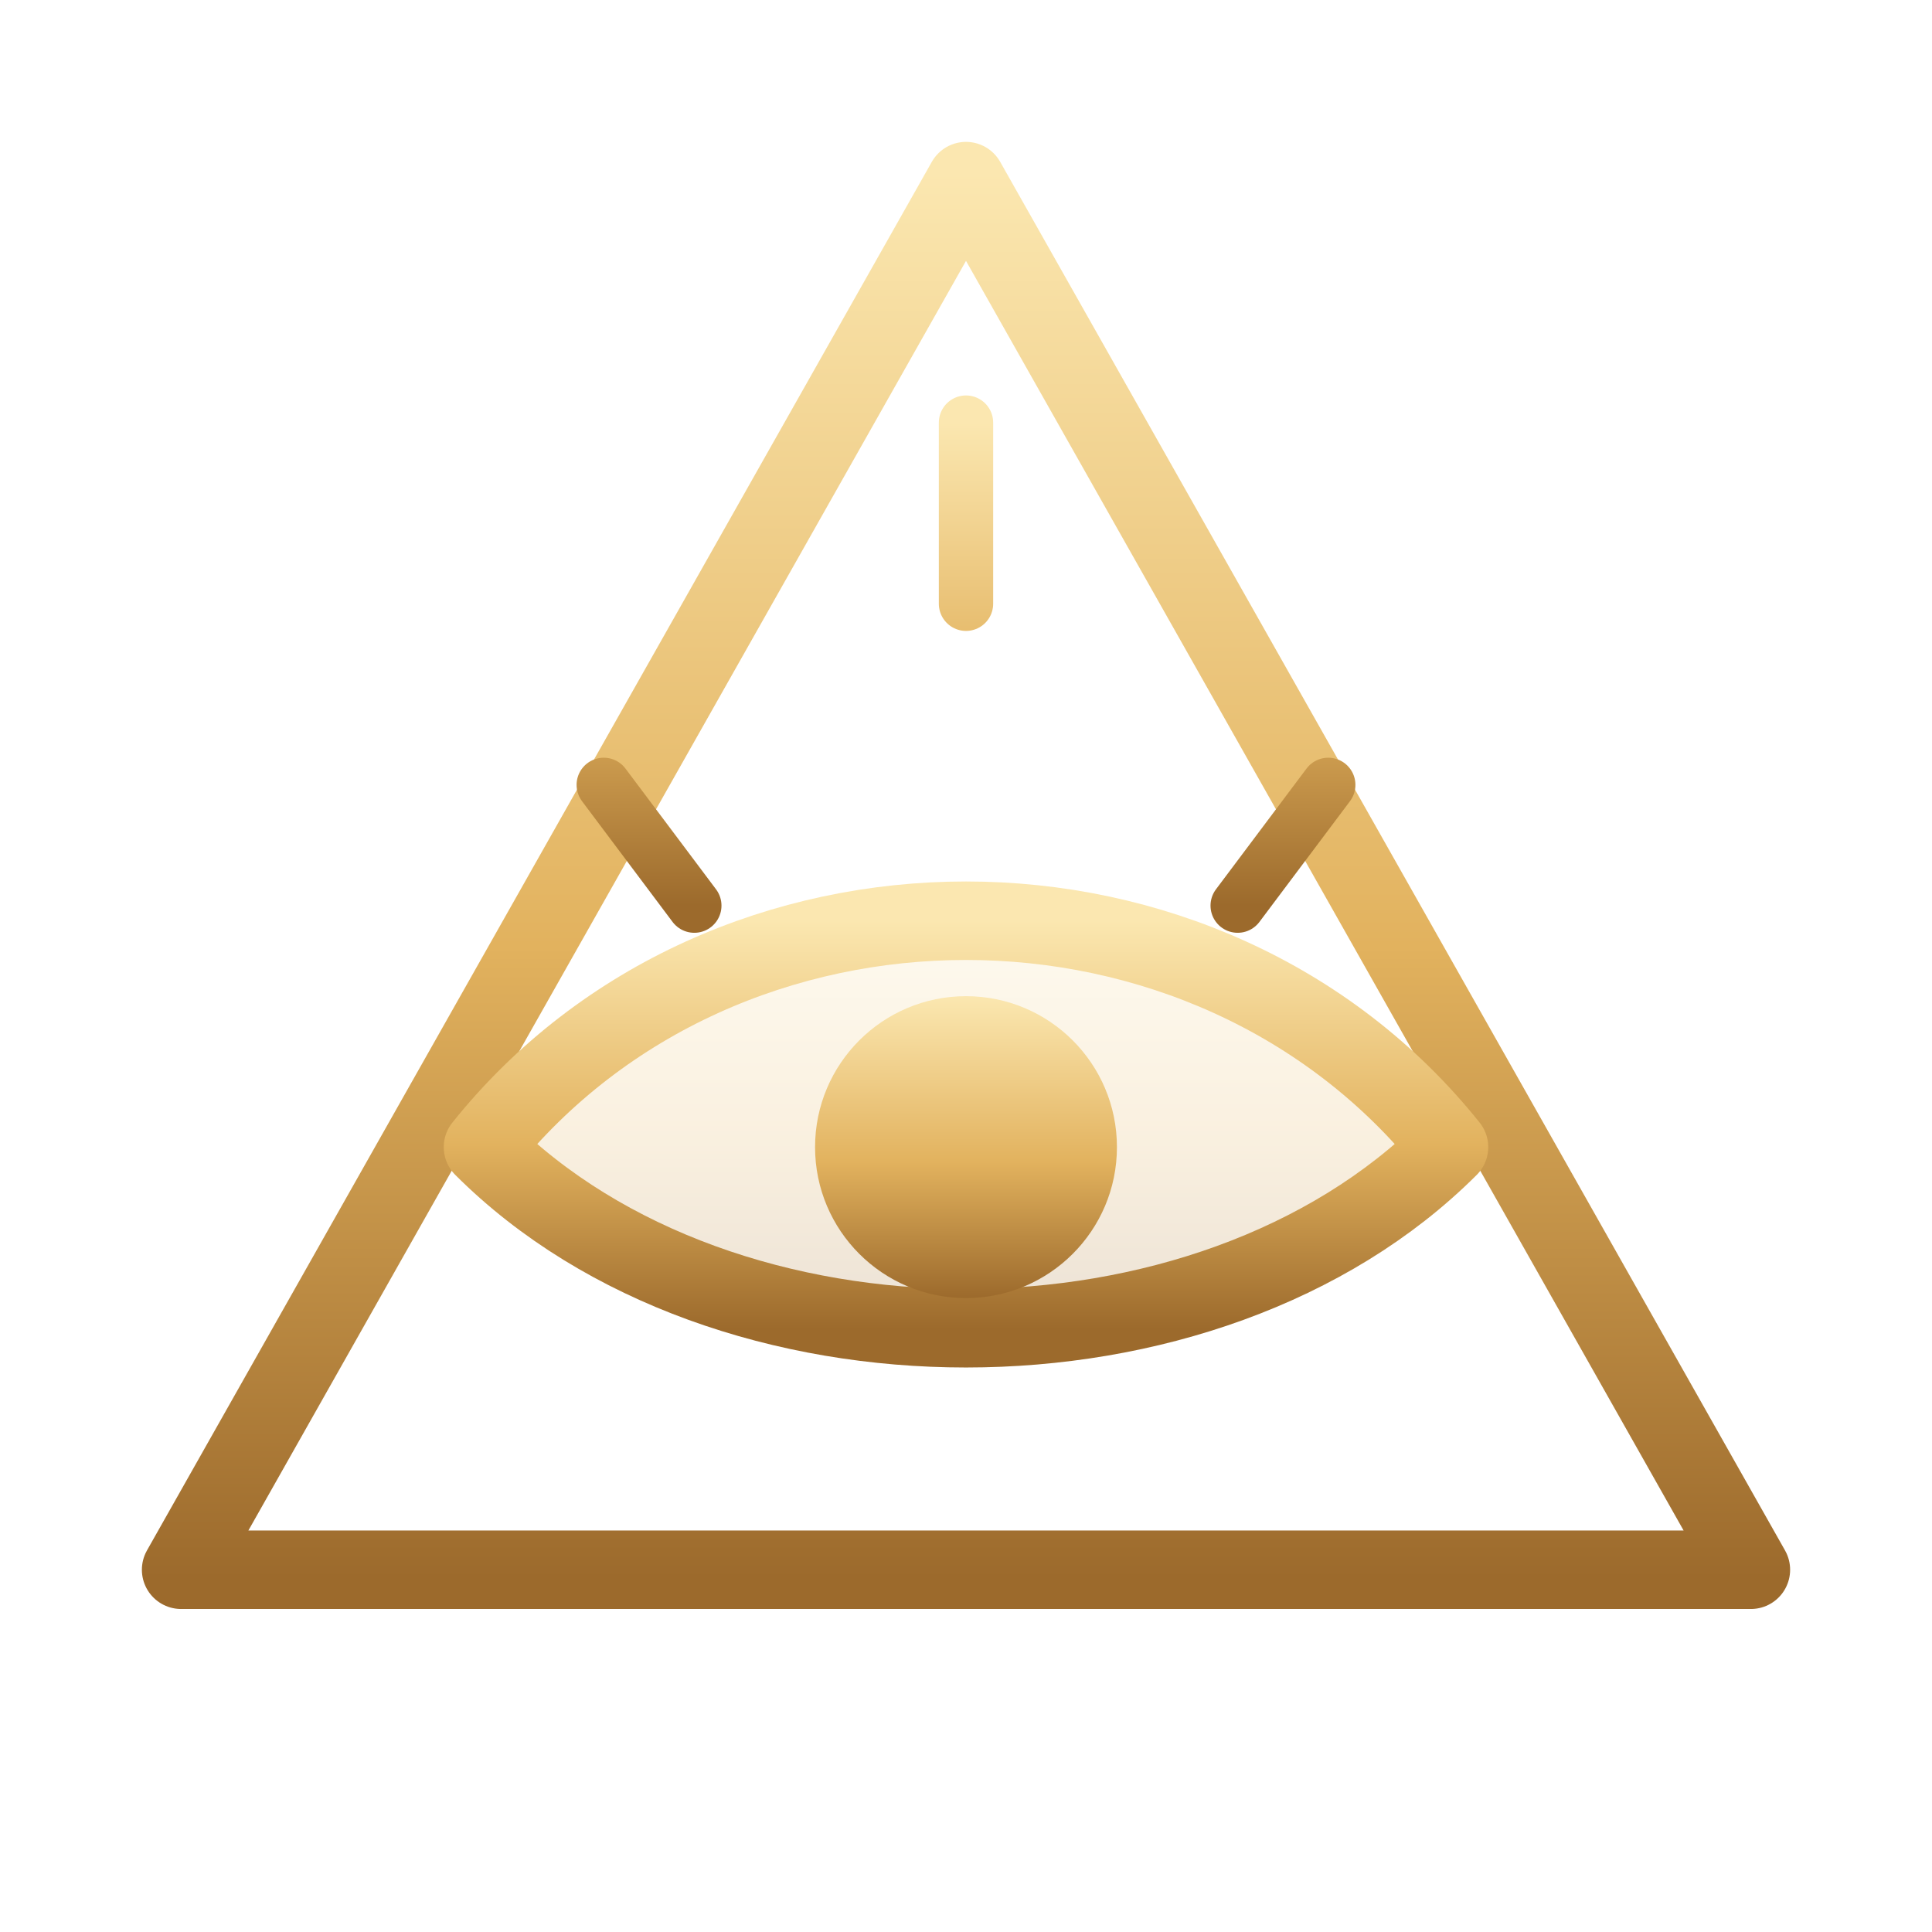
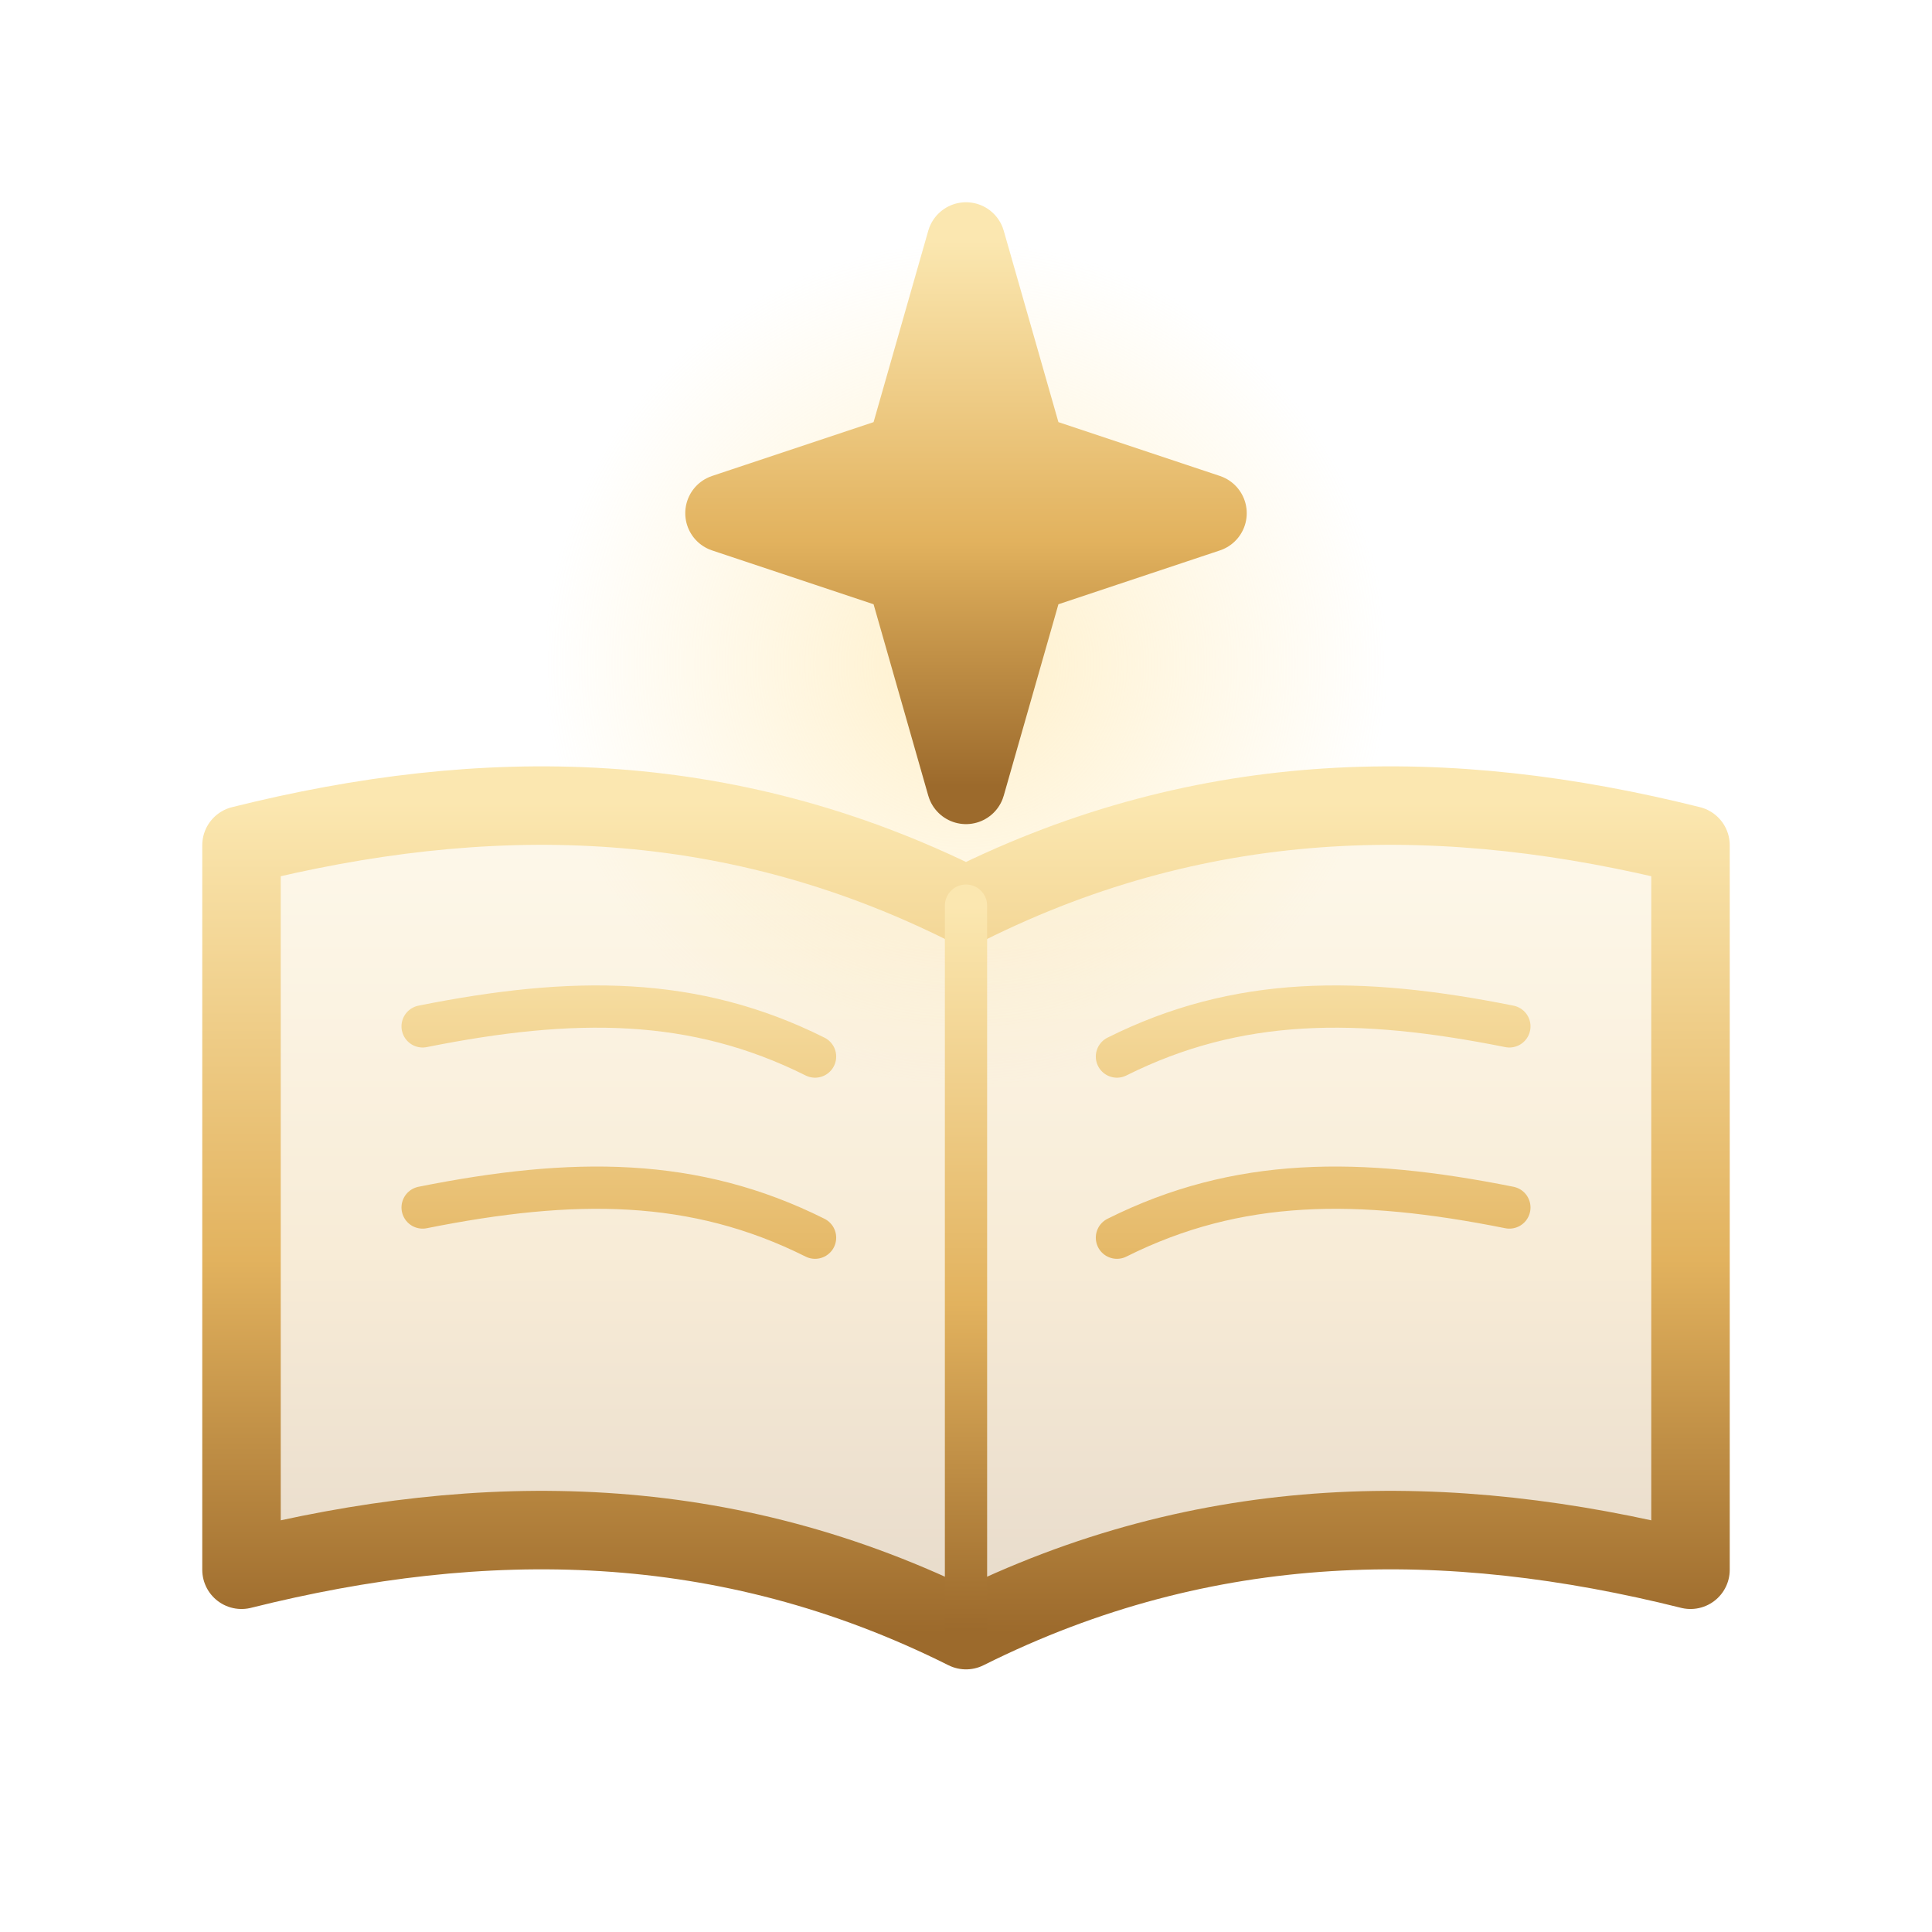
<svg xmlns="http://www.w3.org/2000/svg" viewBox="0 0 64 64" fill="none" stroke-linecap="round" stroke-linejoin="round">
  <defs>
    <linearGradient id="g" x1="0" y1="0" x2="0" y2="1">
      <stop offset="0" stop-color="#fbe7b0" />
      <stop offset=".55" stop-color="#e2b25e" />
      <stop offset="1" stop-color="#9c6a2c" />
    </linearGradient>
    <radialGradient id="e" cx=".5" cy=".5" r=".5">
-       <stop offset="0" stop-color="#ffd38a" stop-opacity=".55" />
-       <stop offset="1" stop-color="#ff7a2e" stop-opacity="0" />
+       <stop offset="0" stop-color="#ffe6a8" stop-opacity="0.6" />
+       <stop offset="1" stop-color="#ffe6a8" stop-opacity="0" />
    </radialGradient>
  </defs>
+   <circle cx="32" cy="22" r="14" fill="url(#e)" />
  <g stroke="url(#g)" stroke-width="2.6">
-     <path d="M32 6 L58 52 H6 Z" />
-     <path d="M16 38 C24 28 40 28 48 38 C40 46 24 46 16 38 Z" fill="url(#g)" fill-opacity=".2" />
-     <circle cx="32" cy="38" r="5" fill="url(#g)" stroke="none" />
-     <path d="M32 14 V20 M20 26 L23 30 M44 26 L41 30" stroke-width="1.8" />
+     <path d="M32 30 C24 26 16 26 8 28 V52 C16 50 24 50 32 54 C40 50 48 50 56 52 V28 C48 26 40 26 32 30 Z" fill="url(#g)" fill-opacity=".25" />
+     <path d="M32 30 V54 M14 34 C19 33 23 33 27 35 M14 40 C19 39 23 39 27 41 M37 35 C41 33 45 33 50 34 M37 41 C41 39 45 39 50 40" stroke-width="1.4" />
+     <path d="M32 8 L34 15 L40 17 L34 19 L32 26 L30 19 L24 17 L30 15 Z" fill="url(#g)" />
  </g>
</svg>
